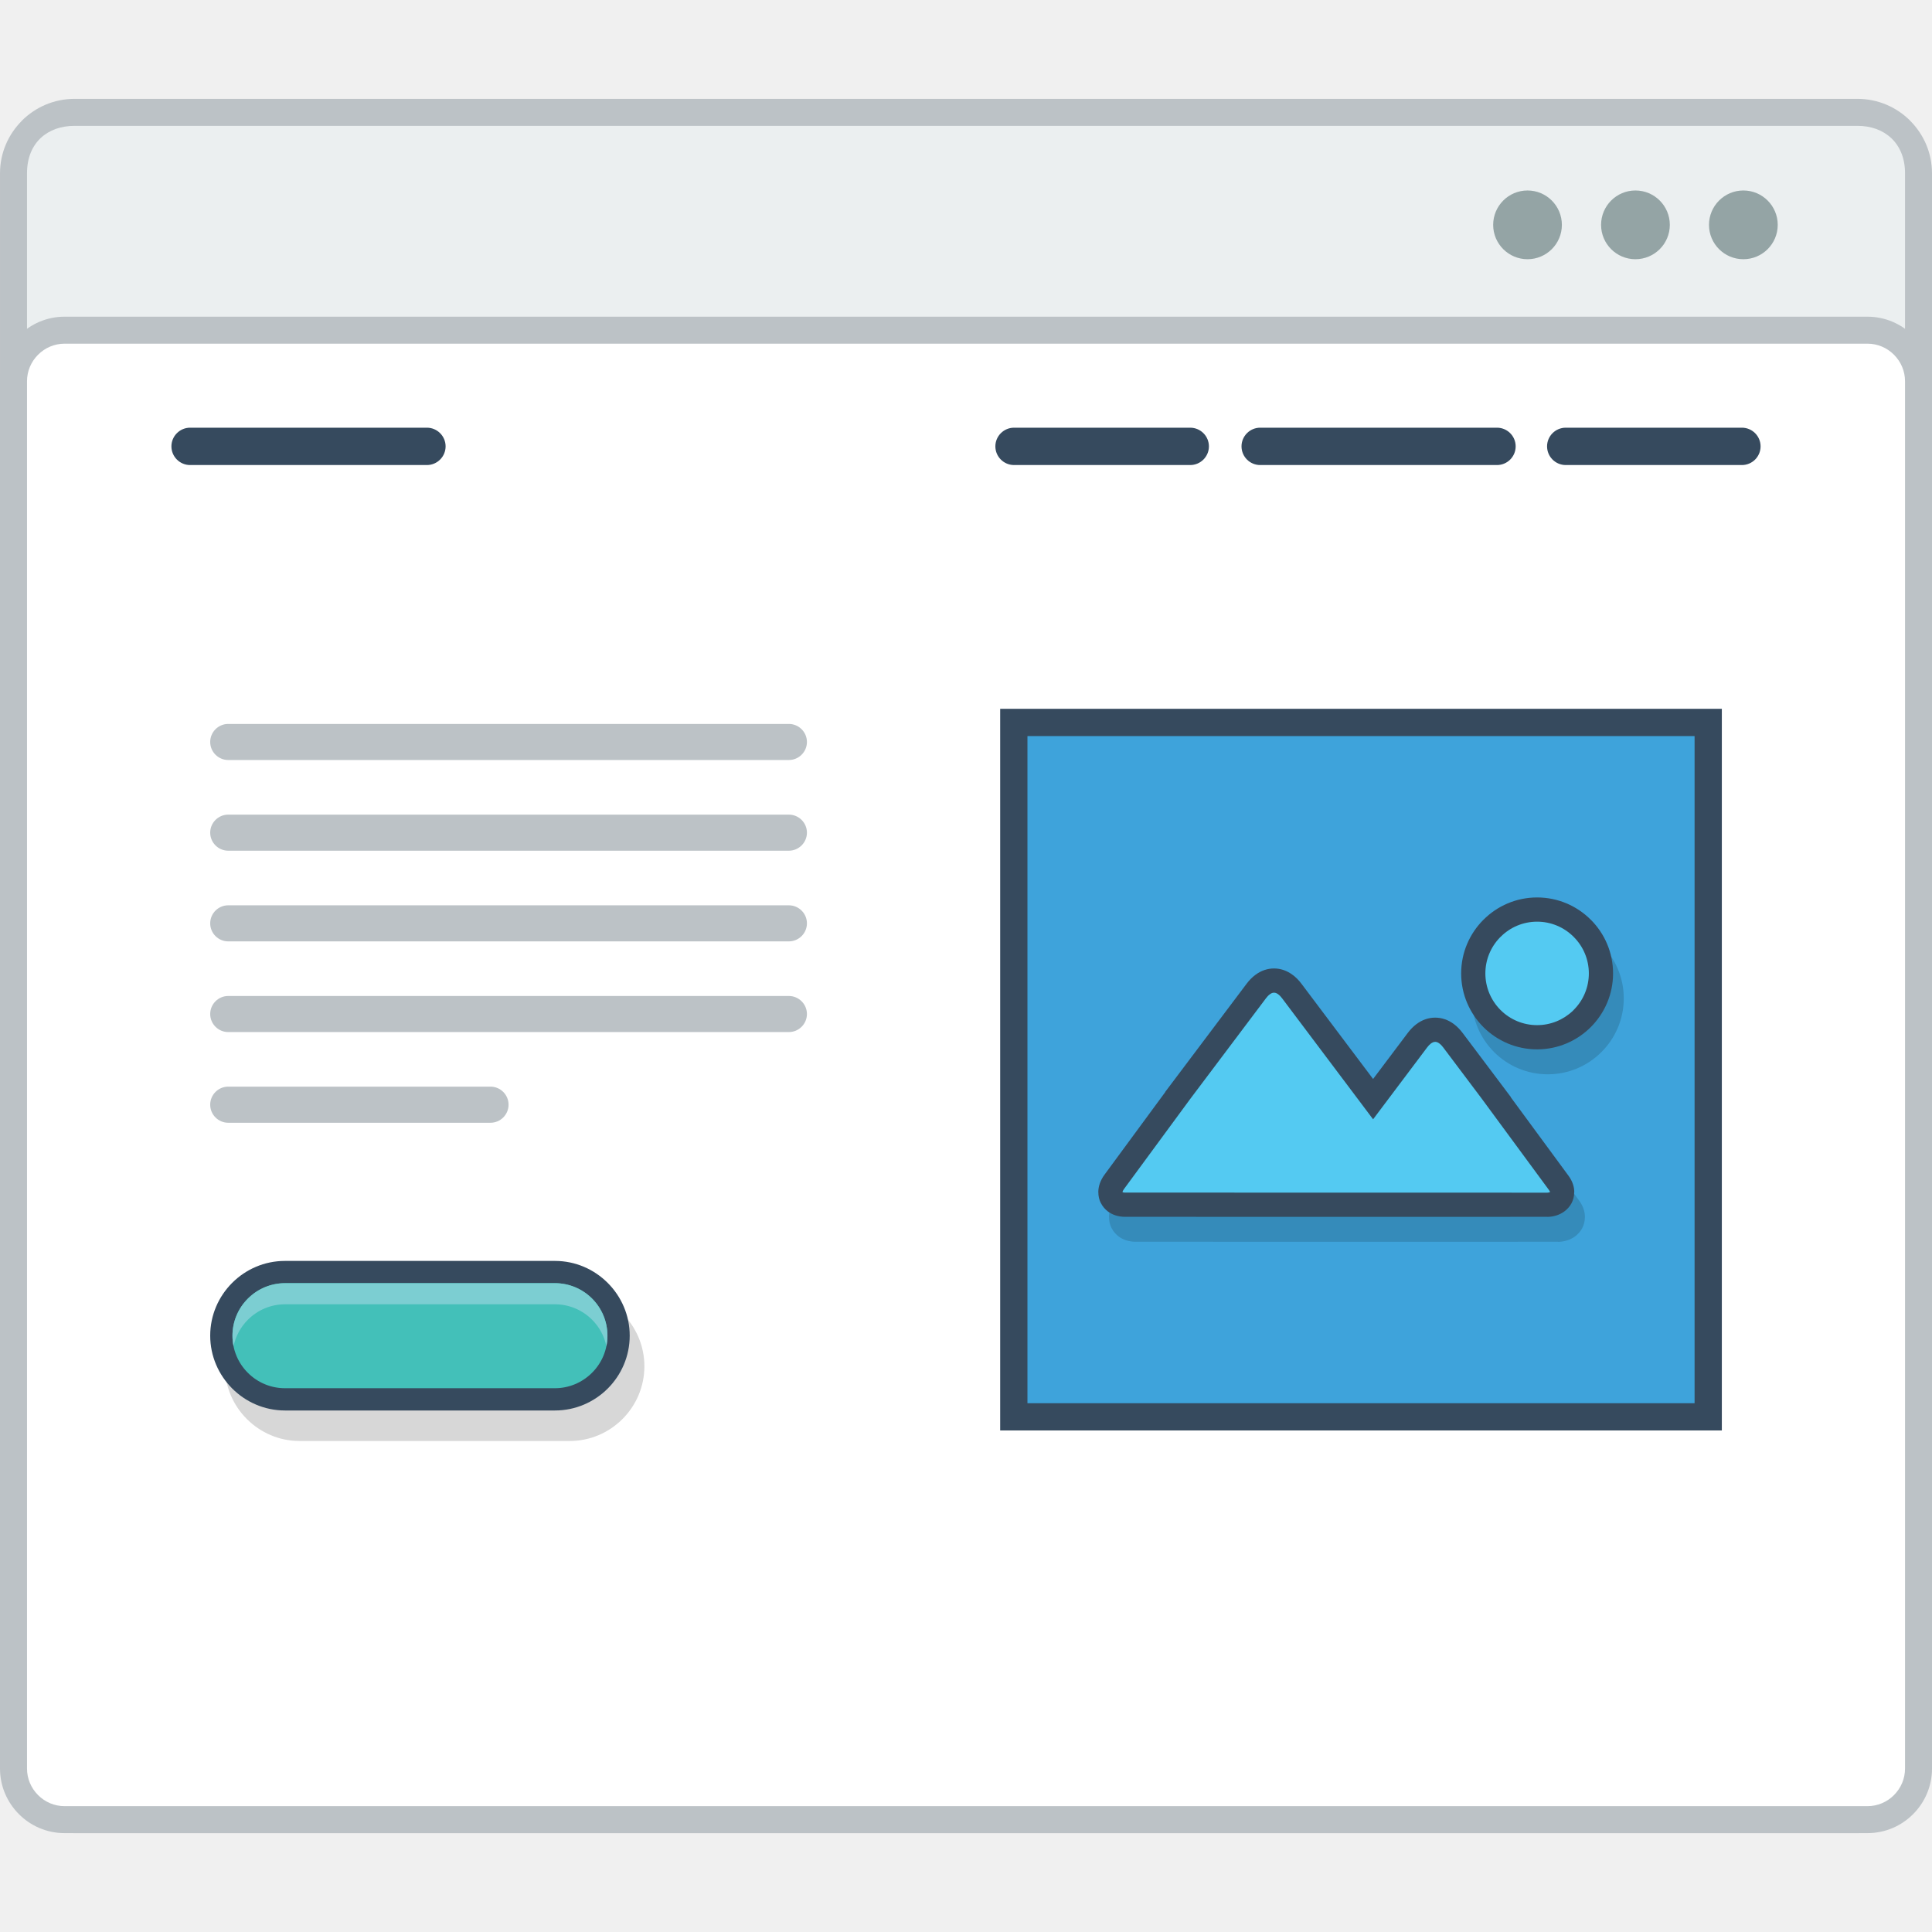
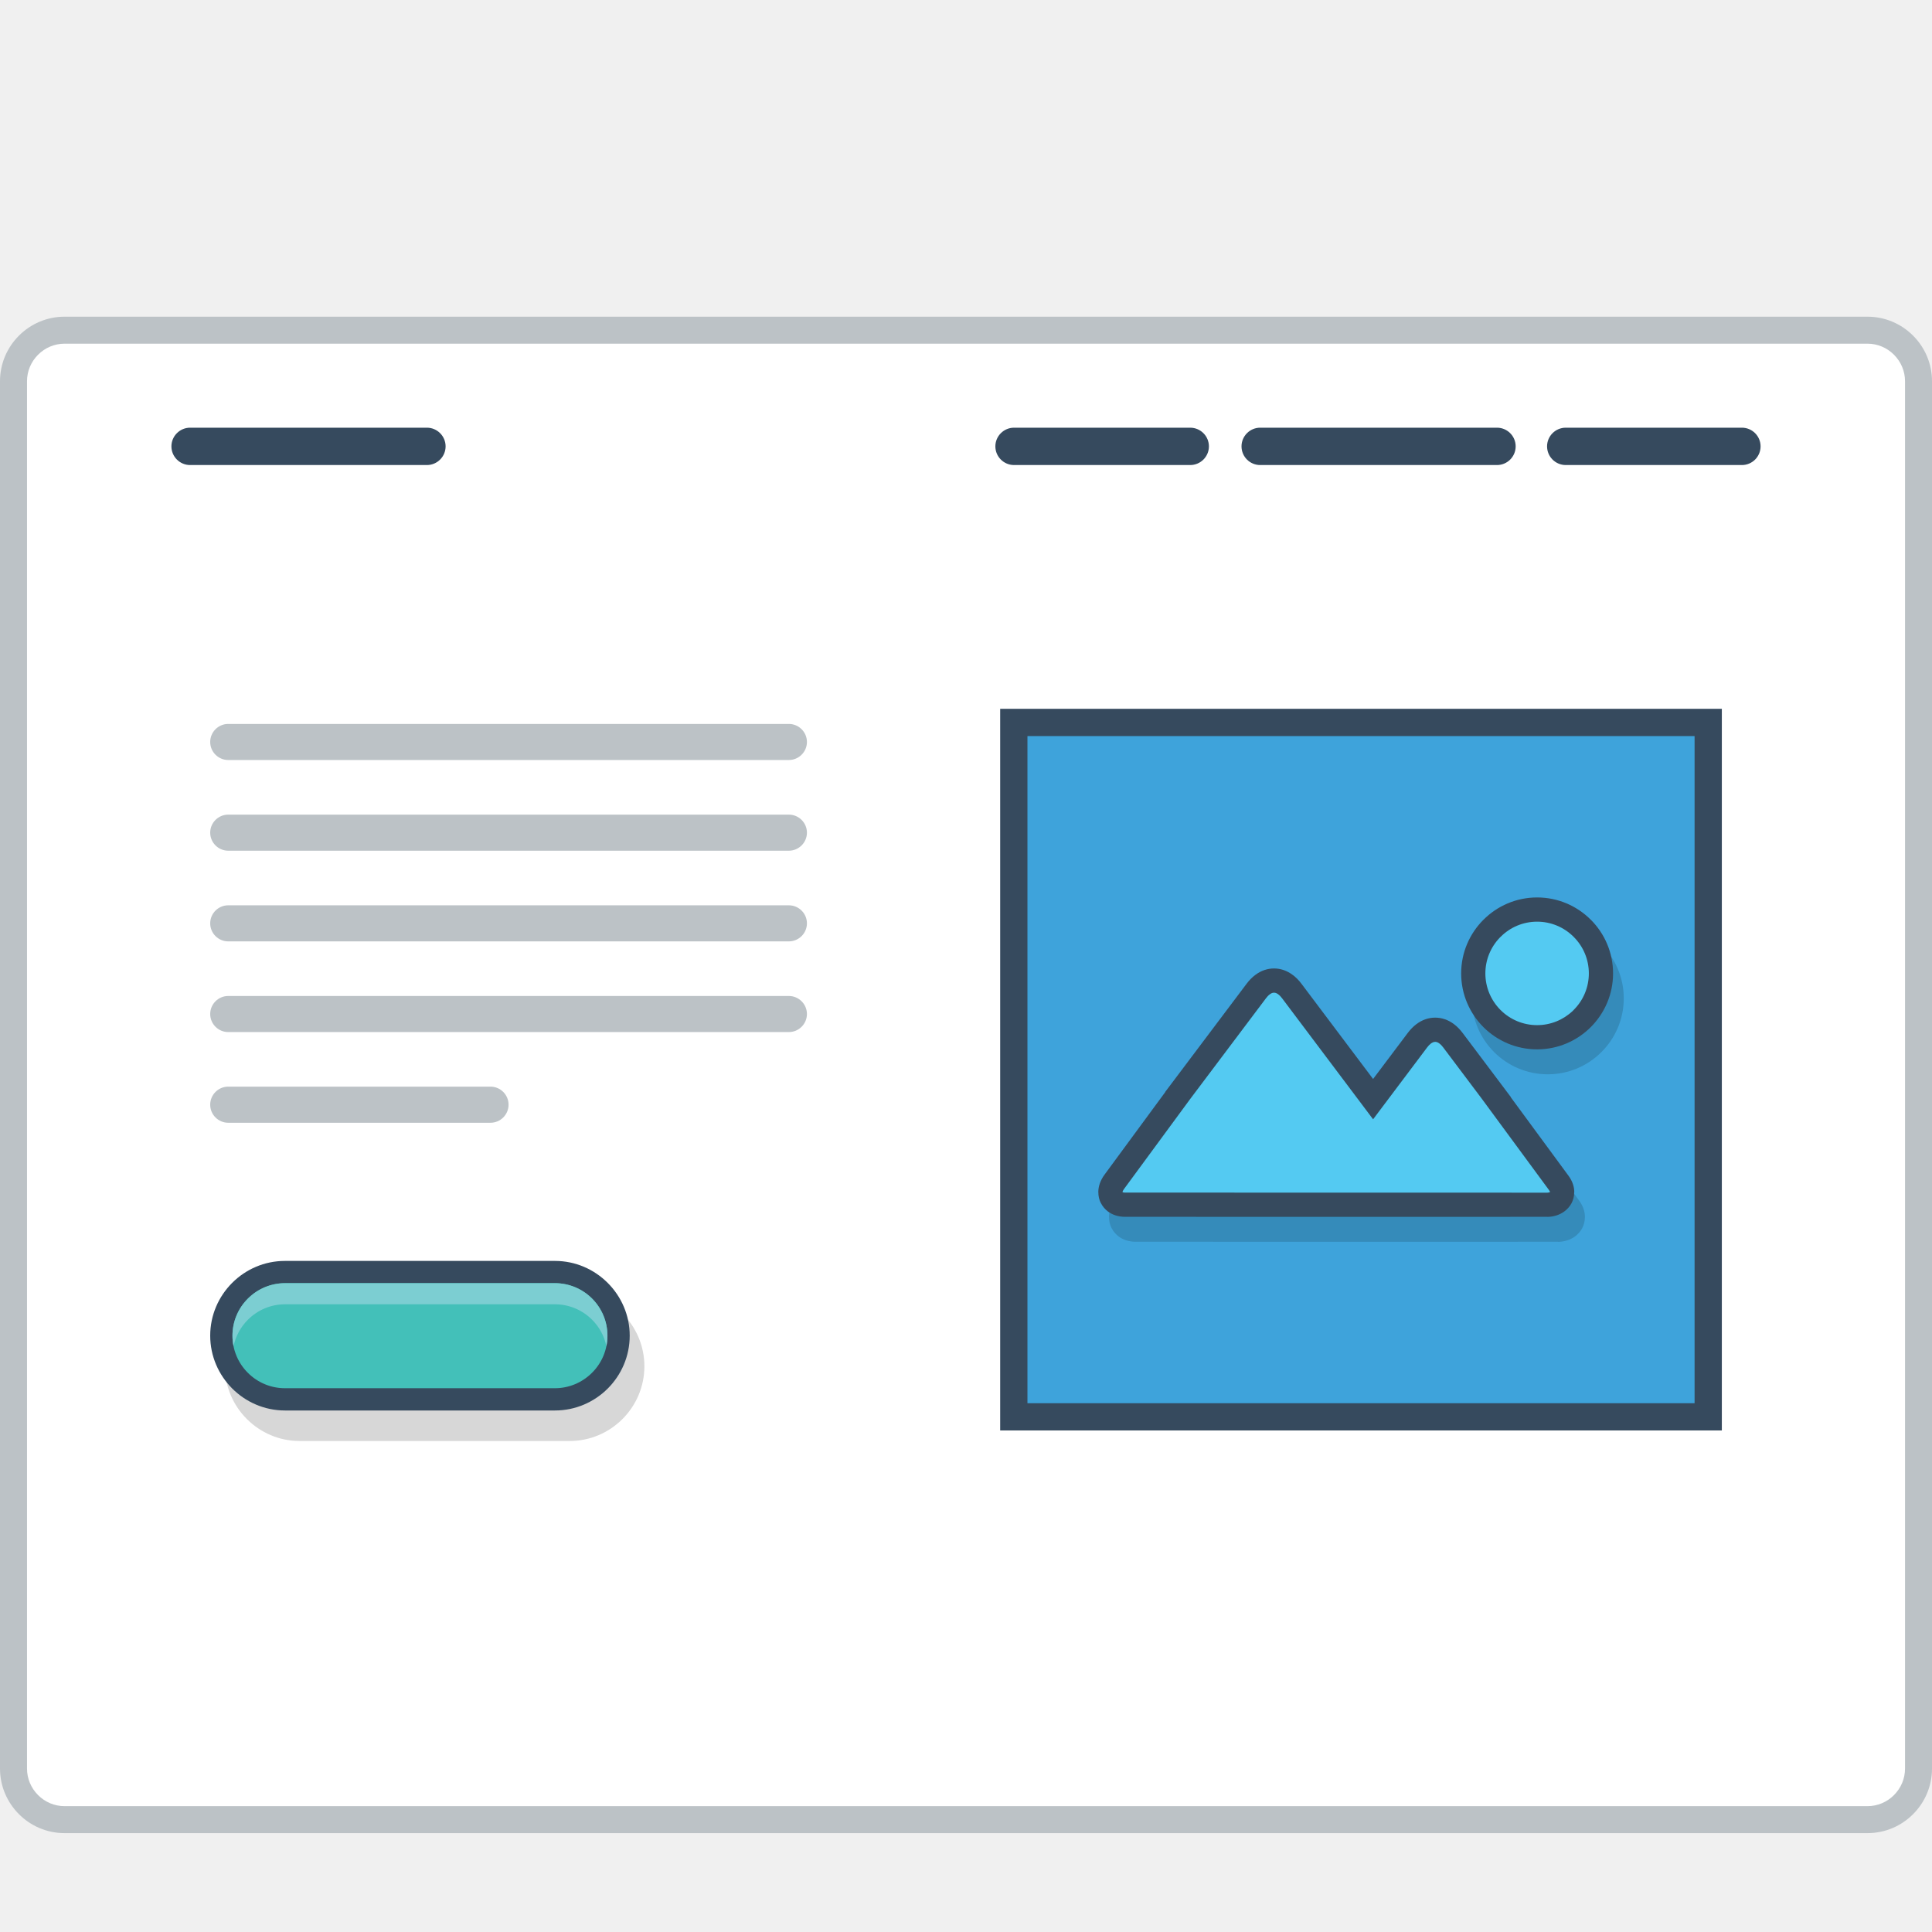
<svg xmlns="http://www.w3.org/2000/svg" version="1.0" id="Layer_1" x="0px" y="0px" width="800px" height="800px" viewBox="194.092 211.208 420.648 377.598" enable-background="new 0 0 800 800" xml:space="preserve">
  <g>
-     <path fill="#BCC2C6" d="M210.293,211.208H598.55c4.455,0,8.511,1.824,11.442,4.756v0.017c2.933,2.932,4.748,6.975,4.748,11.427   v345.207c0,4.439-1.815,8.487-4.748,11.419v0.016c-2.932,2.933-6.987,4.756-11.442,4.756H210.293   c-4.465,0-8.513-1.823-11.444-4.756v-0.016c-2.932-2.932-4.756-6.979-4.756-11.419V227.407c0-4.452,1.824-8.495,4.756-11.427   v-0.017C201.78,213.031,205.828,211.208,210.293,211.208" />
-     <path fill="#EBEFF0" d="M608.868,227.407v345.207c0,6.497-4.531,10.319-10.318,10.319H210.293c-5.78,0-10.319-3.715-10.319-10.319   V227.407c0-6.738,4.555-10.323,10.319-10.323H598.55C604.329,217.083,608.868,220.79,608.868,227.407" />
    <path fill="#BCC2C6" d="M208.151,258.634h392.538c3.872,0,7.388,1.578,9.928,4.123c2.548,2.544,4.123,6.063,4.123,9.932v302.065   c0,3.864-1.575,7.379-4.123,9.927c-2.54,2.55-6.056,4.123-9.928,4.123H208.151c-3.873,0-7.388-1.573-9.928-4.123   c-2.549-2.548-4.131-6.063-4.131-9.927V272.688c0-3.869,1.582-7.387,4.131-9.932C200.764,260.212,204.278,258.634,208.151,258.634" />
    <path fill="#FFFFFF" d="M208.151,264.51c-2.173,0-4.238,0.867-5.771,2.407c-1.54,1.536-2.406,3.602-2.406,5.771v302.065   c0,2.166,0.866,4.231,2.406,5.771c1.533,1.541,3.599,2.407,5.771,2.407h392.538c2.174,0,4.239-0.866,5.771-2.407   c1.54-1.54,2.407-3.598,2.407-5.771V272.688c0-2.174-0.867-4.235-2.407-5.771c-1.532-1.541-3.598-2.407-5.771-2.407H208.151z" />
    <path fill="#364A5E" d="M534.994,282.803h38.36c2.241,0,4.064,1.828,4.064,4.064v0.004c0,2.24-1.823,4.064-4.064,4.064h-38.36   c-2.239,0-4.064-1.824-4.064-4.064v-0.004C530.93,284.631,532.755,282.803,534.994,282.803" />
    <path fill="#364A5E" d="M468.467,282.803h51.562c2.24,0,4.064,1.828,4.064,4.064v0.004c0,2.24-1.824,4.064-4.064,4.064h-51.562   c-2.241,0-4.064-1.824-4.064-4.064v-0.004C464.402,284.631,466.226,282.803,468.467,282.803" />
    <path fill="#364A5E" d="M414.873,282.803h38.36c2.241,0,4.072,1.828,4.072,4.064v0.004c0,2.24-1.831,4.064-4.072,4.064h-38.36   c-2.231,0-4.064-1.824-4.064-4.064v-0.004C410.809,284.631,412.642,282.803,414.873,282.803" />
    <path fill="#364A5E" d="M235.478,282.803h51.57c2.231,0,4.063,1.828,4.063,4.064v0.004c0,2.24-1.832,4.064-4.063,4.064h-51.57   c-2.231,0-4.064-1.824-4.064-4.064v-0.004C231.413,284.631,233.246,282.803,235.478,282.803" />
-     <path fill-rule="evenodd" clip-rule="evenodd" fill="#94A4A5" d="M550.169,231.154c4.139,0,7.487,3.356,7.487,7.488   c0,4.131-3.349,7.479-7.487,7.479c-4.131,0-7.479-3.348-7.479-7.479C542.69,234.511,546.038,231.154,550.169,231.154    M573.671,231.154c4.131,0,7.48,3.356,7.48,7.488c0,4.126-3.35,7.479-7.48,7.479c-4.139,0-7.485-3.348-7.485-7.479   C566.186,234.511,569.541,231.154,573.671,231.154z M526.674,231.154c4.131,0,7.479,3.356,7.479,7.488   c0,4.131-3.349,7.479-7.479,7.479c-4.13,0-7.478-3.353-7.478-7.479C519.196,234.511,522.544,231.154,526.674,231.154z" />
    <path fill="#D7D7D7" d="M318.112,478.927H259.33c-2.257,0-4.314,0.925-5.806,2.415c-1.49,1.499-2.414,3.548-2.414,5.813   c0,2.265,0.916,4.322,2.398,5.806l0.016,0.008c1.483,1.49,3.541,2.415,5.806,2.415h58.782c2.258,0,4.314-0.934,5.805-2.423   c1.491-1.491,2.425-3.549,2.425-5.806c0-2.266-0.926-4.331-2.415-5.813C322.436,479.852,320.378,478.927,318.112,478.927    M259.33,470.873h58.782c4.473,0,8.537,1.823,11.485,4.771l0.017,0.018c2.949,2.948,4.78,7.021,4.78,11.493   c0,4.48-1.831,8.545-4.78,11.493c-2.948,2.957-7.021,4.78-11.502,4.78H259.33c-4.465,0-8.528-1.823-11.485-4.78h-0.008   l-0.008-0.017c-2.949-2.949-4.773-7.013-4.773-11.477c0-4.48,1.824-8.554,4.773-11.511   C250.777,472.696,254.85,470.873,259.33,470.873z" />
    <path fill="#364A5E" d="M256.141,464.218h58.774c4.473,0,8.537,1.833,11.484,4.781l0.017,0.016c2.948,2.949,4.78,7.013,4.78,11.478   c0,4.488-1.832,8.563-4.78,11.51c-2.948,2.948-7.021,4.781-11.501,4.781h-58.774c-4.464,0-8.536-1.833-11.485-4.781l-0.008-0.008   l-0.009-0.009c-2.947-2.956-4.78-7.029-4.78-11.493c0-4.473,1.833-8.545,4.78-11.493   C247.587,466.051,251.651,464.218,256.141,464.218" />
    <path fill="#43C0B9" d="M314.915,469.065c3.039,0,5.938,1.2,8.086,3.348c2.149,2.149,3.349,5.047,3.349,8.079   c0,3.049-1.208,5.938-3.356,8.078c-2.149,2.149-5.039,3.365-8.078,3.365h-58.774c-3.04,0-5.938-1.198-8.079-3.348l-0.016-0.018   c-2.149-2.14-3.341-5.038-3.341-8.078c0-3.032,1.207-5.93,3.356-8.07c2.142-2.148,5.039-3.356,8.079-3.356H314.915z" />
    <path fill="#7CCED2" d="M314.915,469.065c3.039,0,5.938,1.2,8.086,3.348c2.149,2.149,3.349,5.047,3.349,8.079   c0,0.783-0.075,1.558-0.233,2.308c-0.441-2.175-1.516-4.189-3.115-5.78c-2.148-2.148-5.047-3.356-8.086-3.356h-58.774   c-3.04,0-5.938,1.216-8.079,3.365c-1.599,1.599-2.673,3.597-3.123,5.779c-0.158-0.75-0.233-1.523-0.233-2.315   c0-3.032,1.207-5.93,3.356-8.07c2.142-2.148,5.039-3.356,8.079-3.356H314.915z" />
    <rect x="411.858" y="344.01" fill="#364A5E" width="157.125" height="157.121" />
    <rect x="417.796" y="349.948" fill="#3EA3DB" width="145.25" height="145.252" />
    <path opacity="0.15" fill="#010101" d="M537.509,400.635c-1.64-1.637-3.914-2.648-6.421-2.648s-4.771,1.012-6.413,2.648   c-1.641,1.636-2.647,3.91-2.647,6.417c0,2.499,1.017,4.772,2.647,6.413c1.642,1.632,3.906,2.648,6.413,2.648   s4.781-1.007,6.421-2.648c1.634-1.633,2.649-3.906,2.649-6.413S539.143,402.271,537.509,400.635 M531.088,390.516   c4.557,0,8.688,1.849,11.677,4.843l0.017,0.017c2.989,2.99,4.848,7.12,4.848,11.677c0,4.556-1.858,8.686-4.848,11.677l-0.017,0.017   c-2.989,2.989-7.12,4.839-11.677,4.839c-4.563,0-8.703-1.85-11.692-4.839c-2.99-2.998-4.84-7.129-4.84-11.693   c0-4.557,1.85-8.687,4.84-11.677l0.016-0.017C522.401,392.365,526.533,390.516,531.088,390.516z M523.169,431.055l0.008-0.008   l0.107,0.158l2.099,2.781l-0.033,0.024l12.552,17.057c0.899,1.225,1.274,2.458,1.274,3.615h-0.01c0,0.916-0.224,1.749-0.624,2.474   c-0.375,0.691-0.908,1.266-1.523,1.731c-1.033,0.75-2.366,1.174-3.699,1.174v-0.016l-31.547,0.008l-60.399-0.008   c-1.456,0-2.722-0.408-3.688-1.124c-0.675-0.5-1.208-1.133-1.583-1.875h-0.008c-0.351-0.707-0.542-1.499-0.532-2.356h-0.018   c0-1.241,0.434-2.565,1.366-3.84l13.217-17.973l-0.016-0.016l1.207-1.608l0.149-0.199l0,0l0.025-0.033l16.341-21.721   c0.582-0.766,1.207-1.399,1.874-1.899c1.281-0.961,2.673-1.432,4.122-1.424c1.44,0.008,2.823,0.486,4.072,1.424   c0.675,0.505,1.3,1.142,1.874,1.899l15.6,20.738l7.545-10.028c0.575-0.766,1.2-1.399,1.875-1.899   c1.258-0.949,2.64-1.424,4.089-1.432c1.448,0,2.831,0.467,4.105,1.424c0.667,0.5,1.3,1.142,1.874,1.907l8.279,11.011   L523.169,431.055z M529.781,452.609l-12.617-17.158l-0.534-0.715l-7.72-10.261l-0.018-0.025l-0.017,0.025l-8.72,11.593   l-1.799,2.398l-2.981,3.956l-2.973-3.956l-1.808-2.398l-16.766-22.305l-0.024-0.016l-0.018,0.016l-15.841,21.055l-0.466,0.65   l-12.609,17.141l56.9,0.008L529.781,452.609z" />
    <path fill="#364A5E" d="M528.765,385.082c4.555,0,8.686,1.853,11.677,4.847l0.017,0.009c2.989,2.994,4.84,7.125,4.84,11.681   c0,4.555-1.851,8.682-4.84,11.681l-0.017,0.016c-2.991,2.981-7.122,4.84-11.677,4.84c-4.564,0-8.703-1.858-11.692-4.84   c-2.991-2.997-4.848-7.134-4.848-11.696c0-4.557,1.856-8.688,4.848-11.681l0.016-0.009   C520.077,386.934,524.208,385.082,528.765,385.082 M520.845,425.625v-0.009l0.116,0.158l2.091,2.781l-0.025,0.025l12.543,17.057   c0.908,1.225,1.283,2.456,1.283,3.614h-0.018c0.008,0.917-0.217,1.741-0.615,2.474c-0.384,0.683-0.909,1.267-1.534,1.724   c-1.032,0.758-2.356,1.175-3.697,1.175v-0.008l-31.539,0.008l-60.399-0.008c-1.456,0-2.723-0.417-3.697-1.134   c-0.666-0.49-1.199-1.123-1.574-1.874h-0.017c-0.35-0.699-0.533-1.49-0.533-2.349h-0.008c0-1.248,0.433-2.573,1.366-3.839   l13.217-17.973l-0.018-0.025l1.208-1.599l0.149-0.199l0,0l0.025-0.034l16.342-21.72c0.574-0.767,1.207-1.404,1.873-1.903   c1.274-0.962,2.674-1.429,4.123-1.425c1.44,0.004,2.822,0.487,4.072,1.429c0.675,0.5,1.3,1.137,1.874,1.899l15.599,20.737   l7.547-10.027c0.574-0.767,1.199-1.399,1.873-1.907c1.249-0.941,2.641-1.425,4.09-1.425c1.44,0,2.832,0.467,4.105,1.425   c0.666,0.5,1.299,1.141,1.874,1.907l8.278,11.002L520.845,425.625z" />
    <path fill-rule="evenodd" clip-rule="evenodd" fill="#D1D2D3" d="M482.492,438.083l-11.011-14.641l-9.328,12.392l-1.648,2.249   H482.492z M507.377,435.219l-0.808-1.066l-2.966,3.939h5.89l-1.683-2.291L507.377,435.219z" />
    <path fill-rule="evenodd" clip-rule="evenodd" fill="#54CAF2" d="M520.636,393.831c-2.016,2.103-3.14,4.868-3.14,7.788   c0,3.001,1.183,5.842,3.298,7.966c2.125,2.123,4.972,3.297,7.971,3.297c2.915,0,5.663-1.115,7.771-3.114l0.191-0.2   c2.123-2.119,3.298-4.951,3.298-7.948c0-2.999-1.175-5.831-3.298-7.95l-0.01-0.013c-2.124-2.12-4.955-3.302-7.953-3.302   c-2.999,0-5.83,1.179-7.945,3.298L520.636,393.831z M516.53,428.655l-8.204-10.909c-0.232-0.309-0.508-0.617-0.815-0.85   c-0.275-0.209-0.584-0.375-0.926-0.375c-0.365,0.008-0.666,0.158-0.949,0.366c-0.316,0.241-0.59,0.542-0.824,0.858l-11.76,15.64   l-19.813-26.347c-0.232-0.308-0.508-0.62-0.824-0.853c-0.274-0.209-0.583-0.367-0.933-0.367c-0.357-0.004-0.65,0.154-0.934,0.367   c-0.316,0.232-0.59,0.545-0.824,0.853l-16.465,21.884l-14.426,19.622c-0.1,0.141-0.332,0.498-0.349,0.69   c0.116,0.091,0.433,0.108,0.565,0.108l91.947,0.017c0.166,0,0.425-0.05,0.583-0.125c-0.017-0.125-0.184-0.374-0.25-0.474   l-14.508-19.714L516.53,428.655z" />
    <path fill-rule="evenodd" clip-rule="evenodd" fill="#BCC2C6" d="M243.78,347.303h122.071c2.157,0,3.931,1.766,3.931,3.927v0.004   c0,2.157-1.773,3.923-3.931,3.923H243.78c-2.157,0-3.922-1.766-3.922-3.923v-0.004C239.858,349.069,241.623,347.303,243.78,347.303   " />
    <path fill-rule="evenodd" clip-rule="evenodd" fill="#BCC2C6" d="M243.78,367.05h122.071c2.157,0,3.931,1.761,3.931,3.922v0.004   c0,2.162-1.773,3.927-3.931,3.927H243.78c-2.157,0-3.922-1.765-3.922-3.927v-0.004C239.858,368.812,241.623,367.05,243.78,367.05" />
    <path fill-rule="evenodd" clip-rule="evenodd" fill="#BCC2C6" d="M243.78,386.793h122.071c2.157,0,3.931,1.762,3.931,3.927l0,0   c0,2.161-1.773,3.927-3.931,3.927H243.78c-2.157,0-3.922-1.766-3.922-3.927l0,0C239.858,388.555,241.623,386.793,243.78,386.793" />
    <path fill-rule="evenodd" clip-rule="evenodd" fill="#BCC2C6" d="M243.78,406.536h122.071c2.157,0,3.931,1.765,3.931,3.93l0,0   c0,2.157-1.773,3.924-3.931,3.924H243.78c-2.157,0-3.922-1.767-3.922-3.924l0,0C239.858,408.301,241.623,406.536,243.78,406.536" />
    <path fill-rule="evenodd" clip-rule="evenodd" fill="#BCC2C6" d="M243.78,426.273h57.109c2.156,0,3.931,1.767,3.931,3.932l0,0   c0,2.165-1.774,3.931-3.931,3.931H243.78c-2.157,0-3.922-1.766-3.922-3.931l0,0C239.858,428.04,241.623,426.273,243.78,426.273" />
  </g>
</svg>
